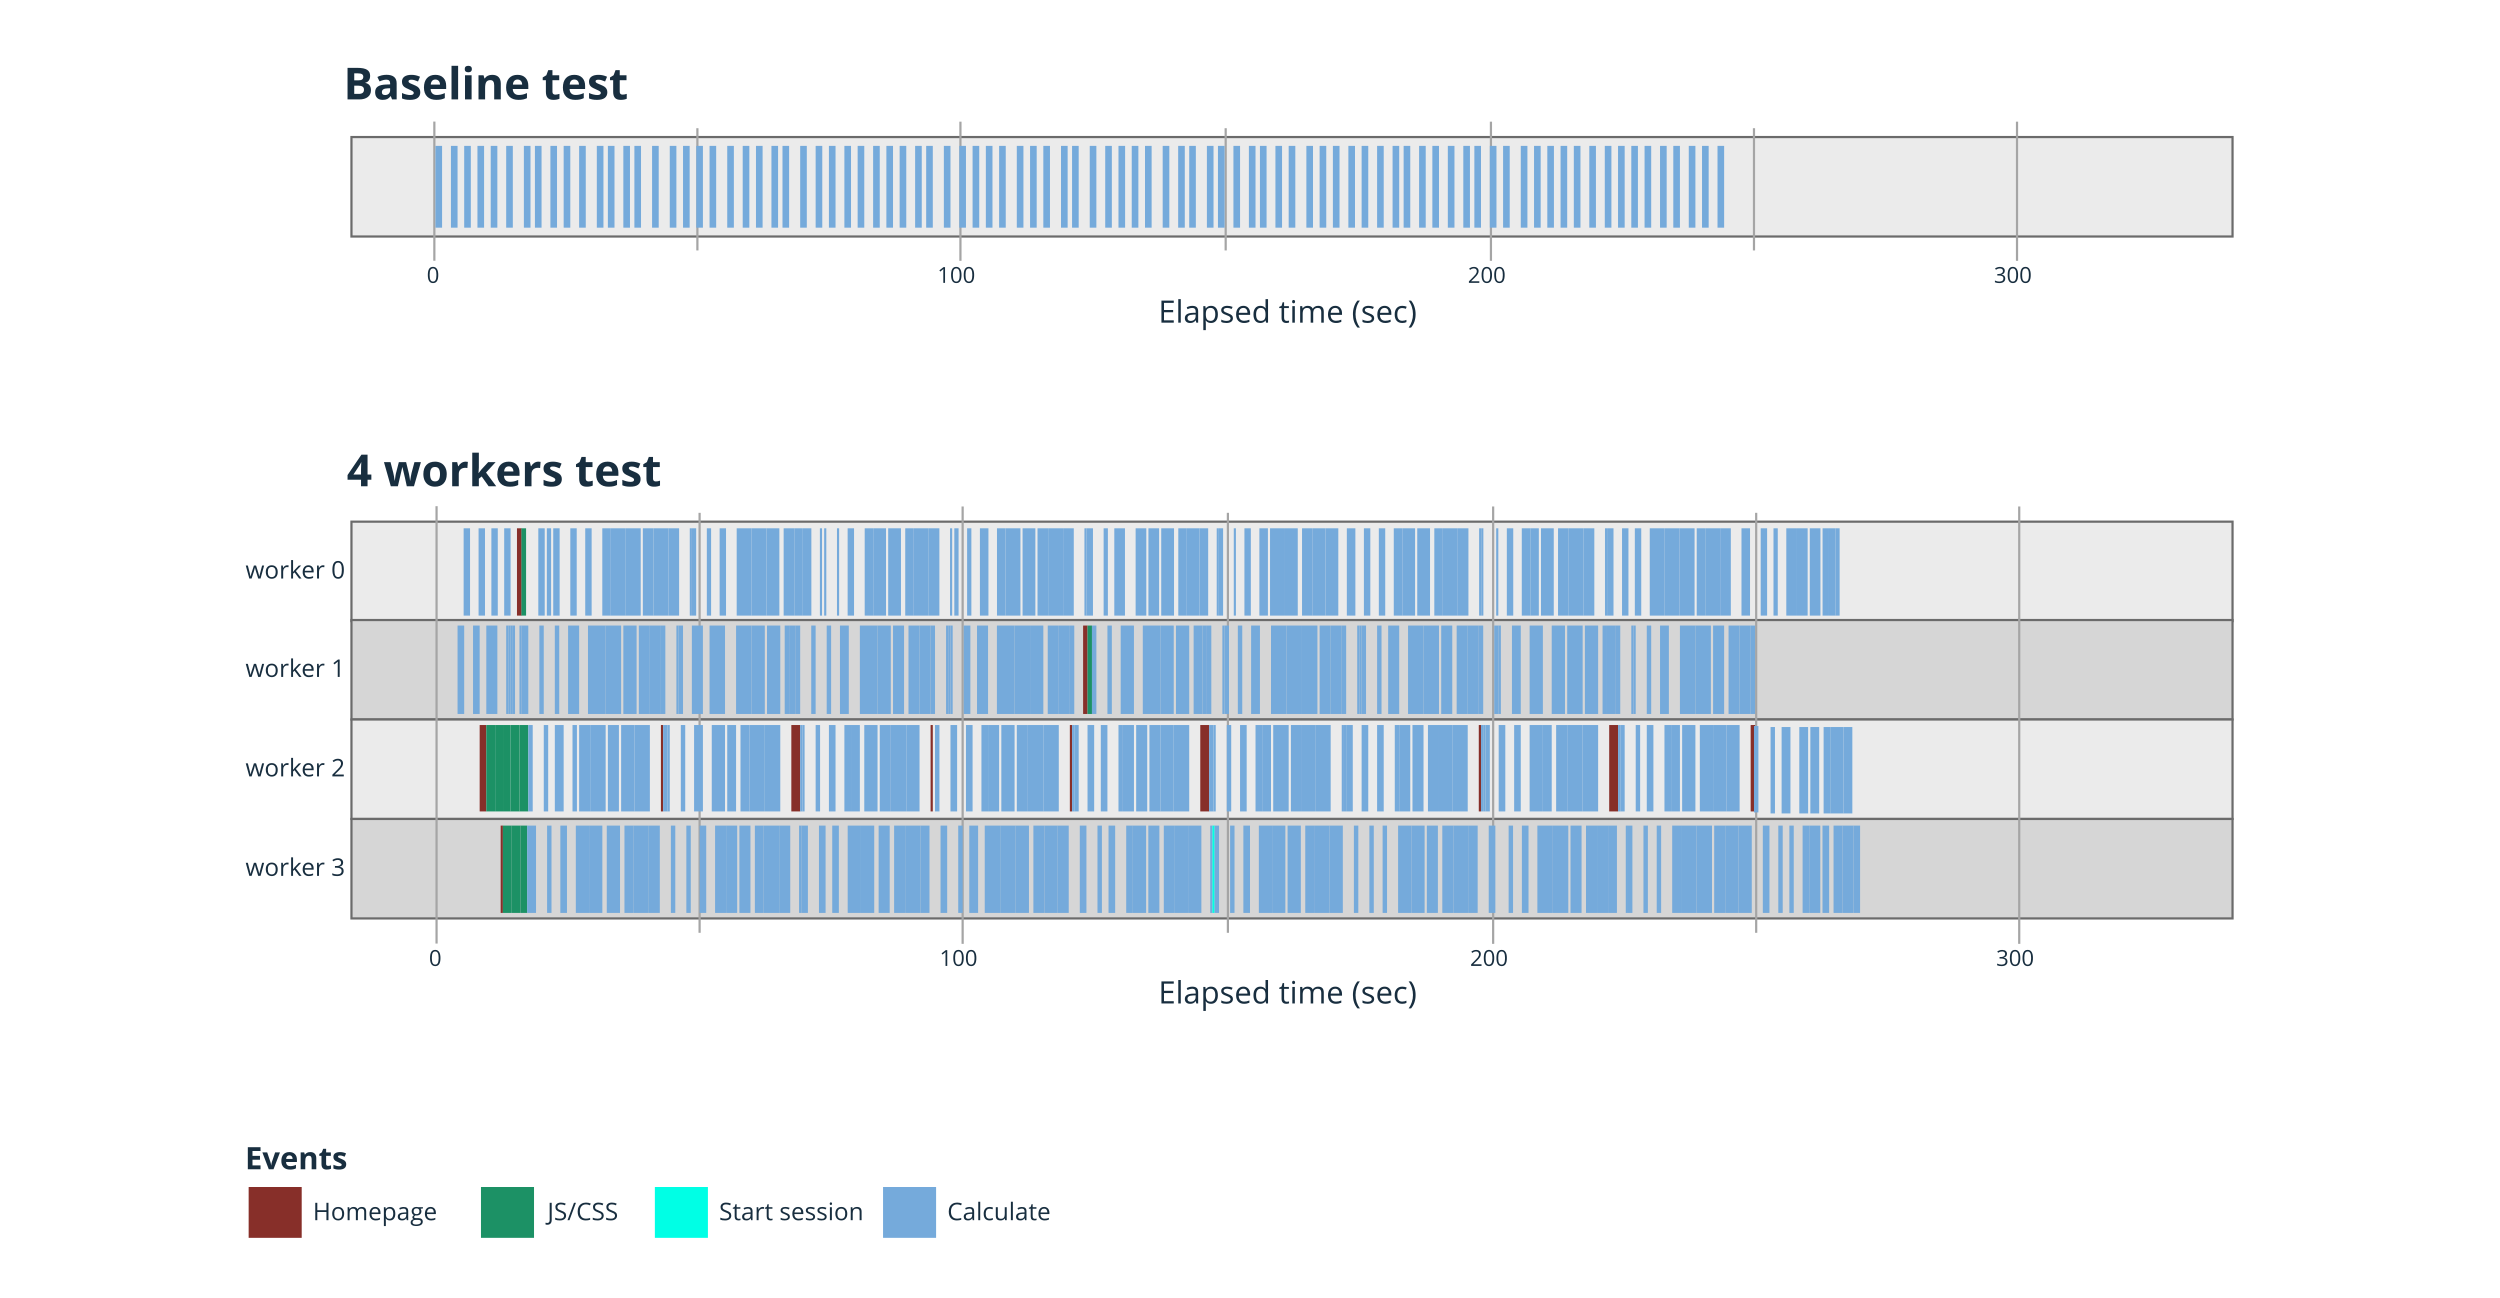
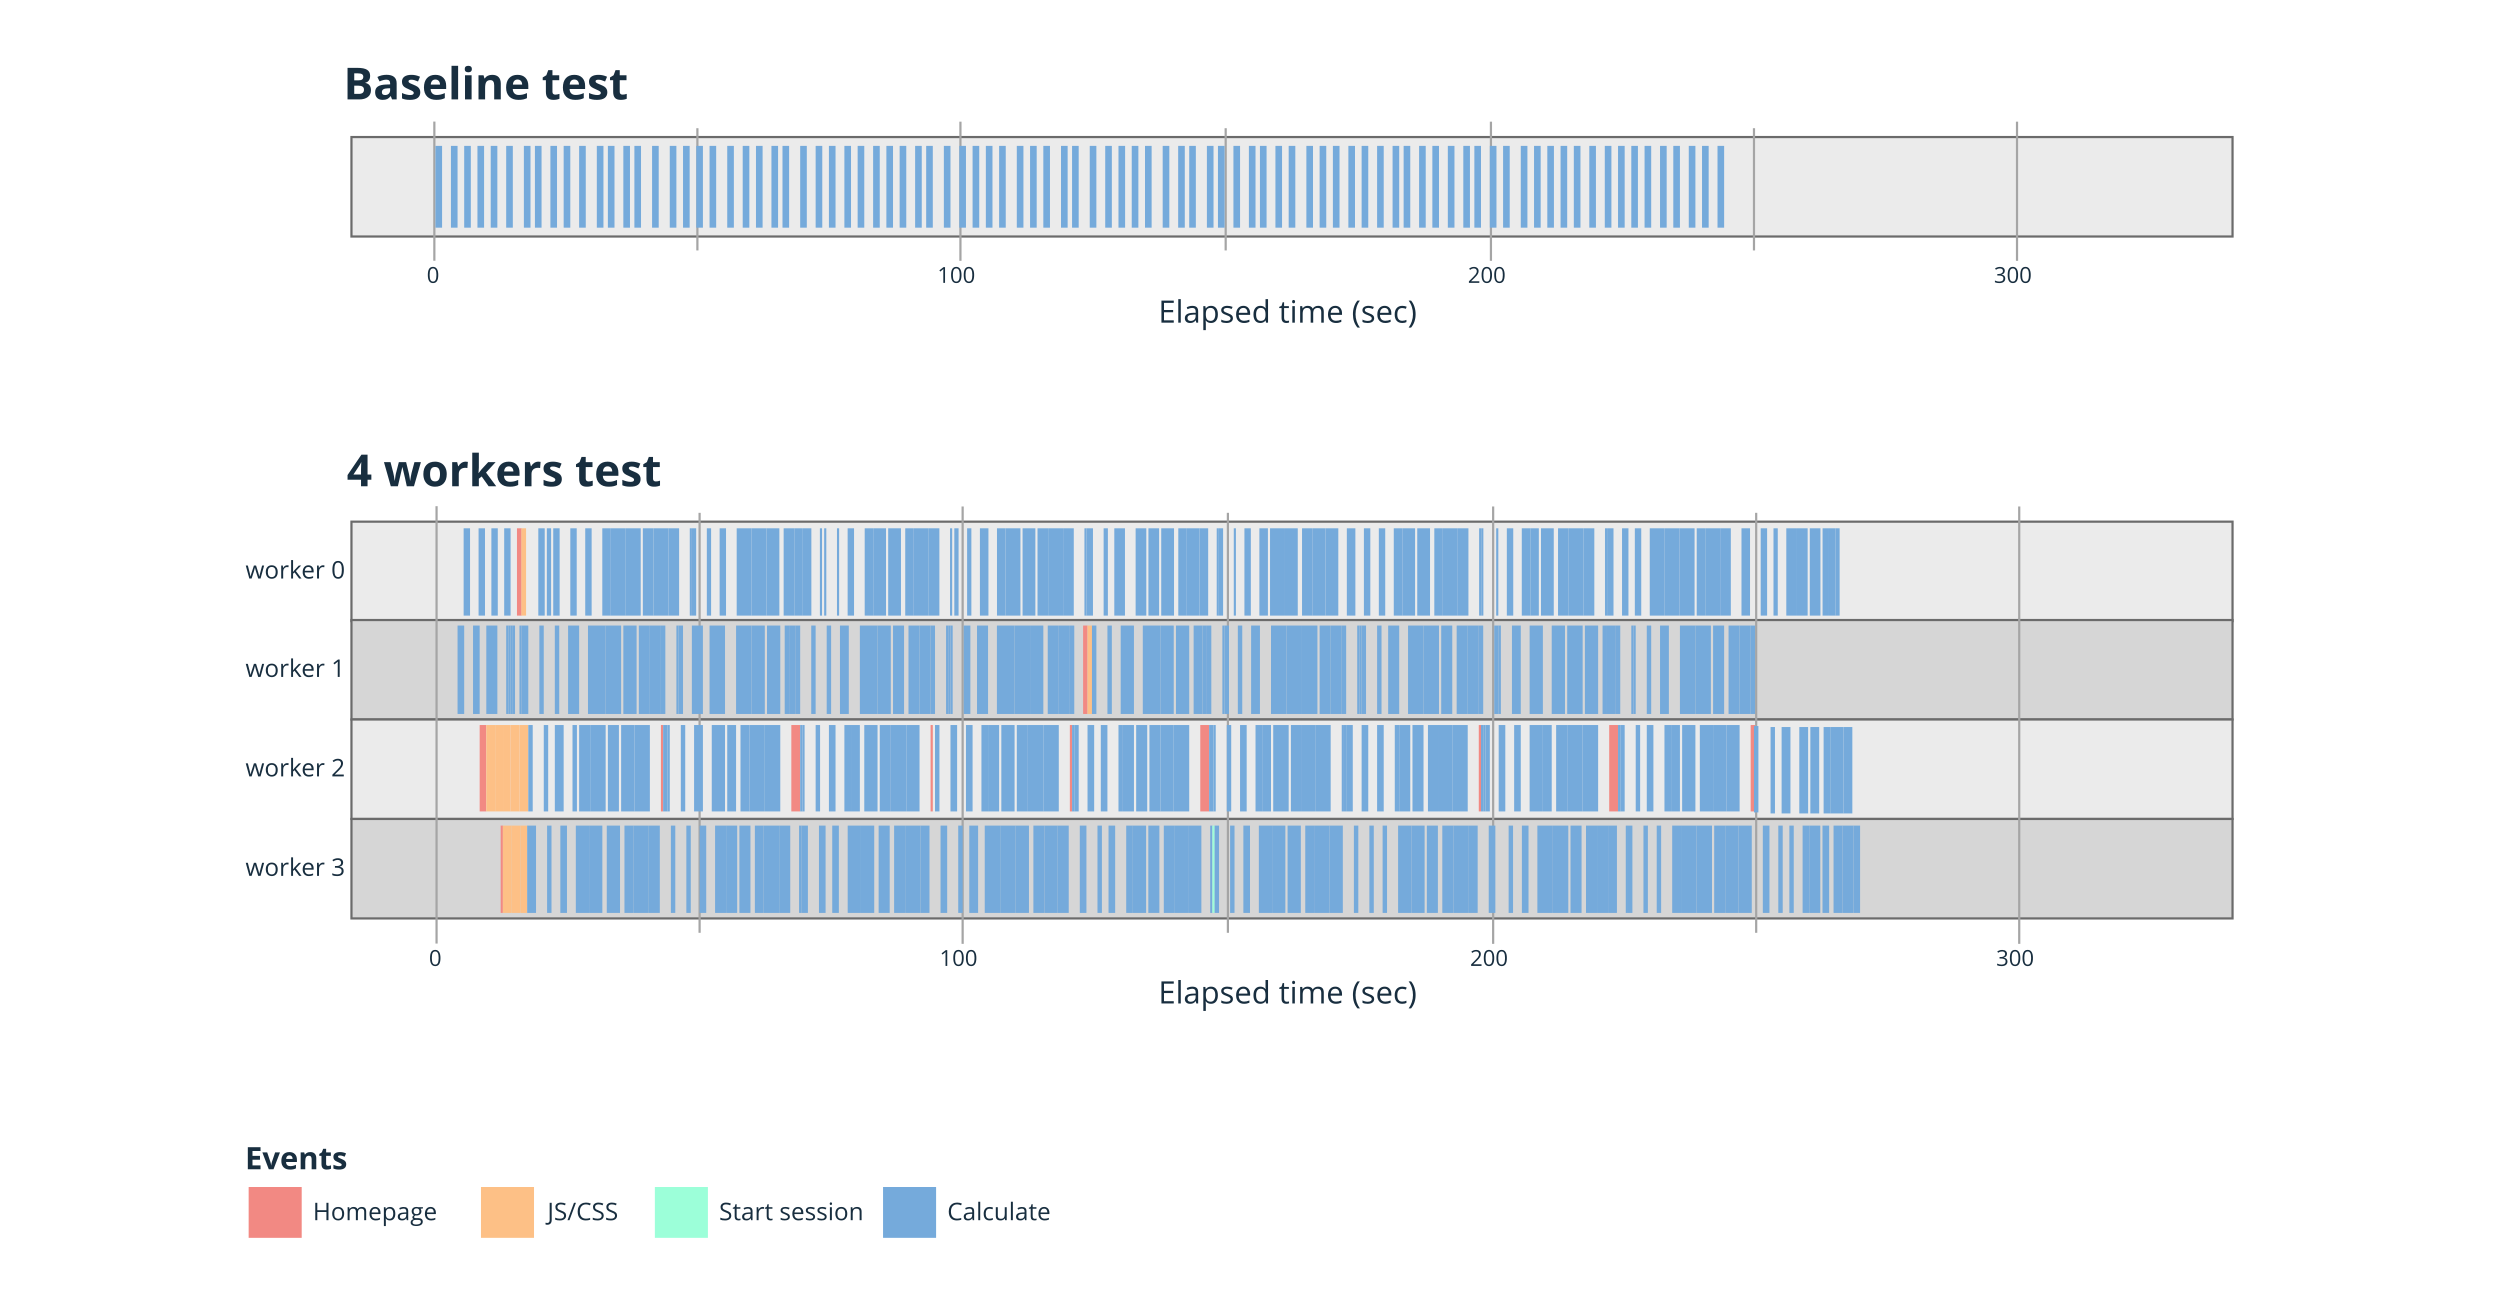
<svg xmlns="http://www.w3.org/2000/svg" viewBox="0 0 1131 587">
  <defs>
-     <style>.cls-1{fill:#ebebeb;}.cls-1,.cls-6{stroke:#6b6b6b;}.cls-1,.cls-2,.cls-6{stroke-miterlimit:10;}.cls-2{fill:none;stroke:#a5a5a5;}.cls-3{font-size:10px;}.cls-3,.cls-4,.cls-5,.cls-7,.cls-8{fill:#182e3f;}.cls-3,.cls-4,.cls-8{font-family:OpenSans-Light, Open Sans;}.cls-4,.cls-7{font-size:14px;}.cls-5{font-size:20px;font-family:OpenSans-Bold, Open Sans;}.cls-5,.cls-7{font-weight:700;}.cls-6{fill:#d6d6d6;}.cls-7{font-family:OpenSans-Semibold, Open Sans;}.cls-8{font-size:11px;}.cls-9{fill:#872f29;}.cls-10{fill:#1c9165;}.cls-11{fill:#00ffe5;}.cls-12{fill:#75aadb;}</style>
+     <style>.cls-1{fill:#ebebeb;}.cls-1,.cls-6{stroke:#6b6b6b;}.cls-1,.cls-2,.cls-6{stroke-miterlimit:10;}.cls-2{fill:none;stroke:#a5a5a5;}.cls-3{font-size:10px;}.cls-3,.cls-4,.cls-5,.cls-7,.cls-8{fill:#182e3f;}.cls-3,.cls-4,.cls-8{font-family:OpenSans-Light, Open Sans;}.cls-4,.cls-7{font-size:14px;}.cls-5{font-size:20px;font-family:OpenSans-Bold, Open Sans;}.cls-5,.cls-7{font-weight:700;}.cls-6{fill:#d6d6d6;}.cls-7{font-family:OpenSans-Semibold, Open Sans;}.cls-8{font-size:11px;}.cls-9{fill:#f28983;}.cls-10{fill:#fdc086;}.cls-11{fill:#9cffd9;}.cls-12{fill:#75aadb;}</style>
  </defs>
  <g id="axes_and_marks" data-name="axes and marks">
    <rect class="cls-1" x="159" y="62" width="851" height="45" />
    <line class="cls-2" x1="196.5" y1="117.96" x2="196.5" y2="55" />
    <line class="cls-2" x1="434.5" y1="118" x2="434.5" y2="55.04" />
    <line class="cls-2" x1="674.5" y1="118" x2="674.5" y2="55.04" />
    <line class="cls-2" x1="912.5" y1="118" x2="912.5" y2="55.04" />
    <line class="cls-2" x1="315.5" y1="113.3" x2="315.5" y2="58" />
    <line class="cls-2" x1="554.5" y1="113.3" x2="554.5" y2="58" />
    <line class="cls-2" x1="793.5" y1="113.3" x2="793.5" y2="58" />
    <text class="cls-3" transform="translate(193.05 127.98)">0</text>
    <text class="cls-3" transform="translate(424.05 127.98)">100</text>
    <text class="cls-4" transform="translate(524.06 145.98)">Elapsed time (sec)</text>
    <text class="cls-5" transform="translate(155.43 44.98)">Baseline test</text>
    <text class="cls-3" transform="translate(664.05 127.98)">200</text>
    <text class="cls-3" transform="translate(902.05 127.98)">300</text>
    <rect class="cls-1" x="159" y="236" width="851" height="45" />
    <rect class="cls-6" x="159" y="280.5" width="851" height="45" />
    <rect class="cls-1" x="159" y="325.5" width="851" height="45" />
    <rect class="cls-6" x="159" y="370.5" width="851" height="45" />
    <text class="cls-5" transform="translate(156.89 219.98)">4 workers test</text>
    <text class="cls-4" transform="translate(524.06 453.98)">Elapsed time (sec)</text>
    <text class="cls-7" transform="translate(110.85 528.98)">Events</text>
    <text class="cls-8" transform="translate(111.06 261.73)">worker 0</text>
    <text class="cls-8" transform="translate(111.06 306.23)">worker 1</text>
    <text class="cls-8" transform="translate(111.06 351.23)">worker 2</text>
    <text class="cls-8" transform="translate(111.06 396.23)">worker 3</text>
    <line class="cls-2" x1="197.5" y1="426.87" x2="197.5" y2="229" />
    <line class="cls-2" x1="435.5" y1="427" x2="435.5" y2="229.13" />
    <line class="cls-2" x1="675.5" y1="427" x2="675.5" y2="229.13" />
    <line class="cls-2" x1="913.5" y1="427" x2="913.5" y2="229.13" />
    <line class="cls-2" x1="316.5" y1="422" x2="316.5" y2="232" />
    <line class="cls-2" x1="555.5" y1="422" x2="555.5" y2="232" />
    <line class="cls-2" x1="794.5" y1="422" x2="794.5" y2="232" />
    <text class="cls-3" transform="translate(194.05 436.98)">0</text>
    <text class="cls-3" transform="translate(425.05 436.98)">100</text>
    <text class="cls-3" transform="translate(665.05 436.98)">200</text>
    <text class="cls-3" transform="translate(903.05 436.98)">300</text>
    <rect class="cls-9" x="112.49" y="537" width="24" height="23" />
    <text class="cls-8" transform="translate(141.55 552.02)">Homepage</text>
    <rect class="cls-10" x="217.59" y="537" width="24" height="23" />
    <text class="cls-8" transform="translate(247.65 552.02)">JS/CSS</text>
    <rect class="cls-11" x="296.26" y="537" width="24" height="23" />
    <text class="cls-8" transform="translate(325.31 552.02)">Start session</text>
    <rect class="cls-12" x="399.49" y="537" width="24" height="23" />
    <text class="cls-8" transform="translate(428.55 552.02)">Calculate</text>
  </g>
  <g id="bars">
    <rect class="cls-12" x="210" y="66" width="3" height="37" />
    <rect class="cls-12" x="204" y="66" width="3" height="37" />
    <rect class="cls-12" x="197" y="66" width="3" height="37" />
    <rect class="cls-12" x="216" y="66" width="3" height="37" />
    <rect class="cls-12" x="222" y="66" width="3" height="37" />
    <rect class="cls-12" x="229" y="66" width="3" height="37" />
    <rect class="cls-12" x="237" y="66" width="3" height="37" />
    <rect class="cls-12" x="242" y="66" width="3" height="37" />
    <rect class="cls-12" x="249" y="66" width="3" height="37" />
    <rect class="cls-12" x="255" y="66" width="3" height="37" />
    <rect class="cls-12" x="262" y="66" width="3" height="37" />
    <rect class="cls-12" x="270" y="66" width="3" height="37" />
    <rect class="cls-12" x="275" y="66" width="3" height="37" />
    <rect class="cls-12" x="282" y="66" width="3" height="37" />
    <rect class="cls-12" x="287" y="66" width="3" height="37" />
    <rect class="cls-12" x="295" y="66" width="3" height="37" />
    <rect class="cls-12" x="303" y="66" width="3" height="37" />
    <rect class="cls-12" x="309" y="66" width="3" height="37" />
    <rect class="cls-12" x="315" y="66" width="3" height="37" />
    <rect class="cls-12" x="321" y="66" width="3" height="37" />
    <rect class="cls-12" x="329" y="66" width="3" height="37" />
    <rect class="cls-12" x="336" y="66" width="3" height="37" />
    <rect class="cls-12" x="342" y="66" width="3" height="37" />
    <rect class="cls-12" x="349" y="66" width="3" height="37" />
    <rect class="cls-12" x="354" y="66" width="3" height="37" />
    <rect class="cls-12" x="362" y="66" width="3" height="37" />
    <rect class="cls-12" x="369" y="66" width="3" height="37" />
    <rect class="cls-12" x="375" y="66" width="3" height="37" />
    <rect class="cls-12" x="382" y="66" width="3" height="37" />
    <rect class="cls-12" x="388" y="66" width="3" height="37" />
    <rect class="cls-12" x="395" y="66" width="3" height="37" />
    <rect class="cls-12" x="401" y="66" width="3" height="37" />
    <rect class="cls-12" x="407" y="66" width="3" height="37" />
    <rect class="cls-12" x="414" y="66" width="3" height="37" />
    <rect class="cls-12" x="419" y="66" width="3" height="37" />
    <rect class="cls-12" x="427" y="66" width="3" height="37" />
    <rect class="cls-12" x="434" y="66" width="3" height="37" />
    <rect class="cls-12" x="440" y="66" width="3" height="37" />
    <rect class="cls-12" x="446" y="66" width="3" height="37" />
    <rect class="cls-12" x="452" y="66" width="3" height="37" />
    <rect class="cls-12" x="460" y="66" width="3" height="37" />
    <rect class="cls-12" x="466" y="66" width="3" height="37" />
    <rect class="cls-12" x="472" y="66" width="3" height="37" />
    <rect class="cls-12" x="480" y="66" width="3" height="37" />
    <rect class="cls-12" x="485" y="66" width="3" height="37" />
    <rect class="cls-12" x="493" y="66" width="3" height="37" />
    <rect class="cls-12" x="500" y="66" width="3" height="37" />
    <rect class="cls-12" x="506" y="66" width="3" height="37" />
    <rect class="cls-12" x="512" y="66" width="3" height="37" />
    <rect class="cls-12" x="518" y="66" width="3" height="37" />
    <rect class="cls-12" x="526" y="66" width="3" height="37" />
    <rect class="cls-12" x="533" y="66" width="3" height="37" />
    <rect class="cls-12" x="538" y="66" width="3" height="37" />
    <rect class="cls-12" x="546" y="66" width="3" height="37" />
    <rect class="cls-12" x="551" y="66" width="3" height="37" />
    <rect class="cls-12" x="558" y="66" width="3" height="37" />
    <rect class="cls-12" x="565" y="66" width="3" height="37" />
    <rect class="cls-12" x="570" y="66" width="3" height="37" />
    <rect class="cls-12" x="577" y="66" width="3" height="37" />
    <rect class="cls-12" x="583" y="66" width="3" height="37" />
    <rect class="cls-12" x="591" y="66" width="3" height="37" />
    <rect class="cls-12" x="597" y="66" width="3" height="37" />
    <rect class="cls-12" x="603" y="66" width="3" height="37" />
    <rect class="cls-12" x="610" y="66" width="3" height="37" />
    <rect class="cls-12" x="616" y="66" width="3" height="37" />
    <rect class="cls-12" x="623" y="66" width="3" height="37" />
    <rect class="cls-12" x="630" y="66" width="3" height="37" />
    <rect class="cls-12" x="635" y="66" width="3" height="37" />
    <rect class="cls-12" x="642" y="66" width="3" height="37" />
    <rect class="cls-12" x="648" y="66" width="3" height="37" />
    <rect class="cls-12" x="655" y="66" width="3" height="37" />
    <rect class="cls-12" x="662" y="66" width="3" height="37" />
    <rect class="cls-12" x="667" y="66" width="3" height="37" />
    <rect class="cls-12" x="674" y="66" width="3" height="37" />
    <rect class="cls-12" x="680" y="66" width="3" height="37" />
    <rect class="cls-12" x="688" y="66" width="3" height="37" />
    <rect class="cls-12" x="694" y="66" width="3" height="37" />
    <rect class="cls-12" x="700" y="66" width="3" height="37" />
    <rect class="cls-12" x="706" y="66" width="3" height="37" />
    <rect class="cls-12" x="712" y="66" width="3" height="37" />
    <rect class="cls-12" x="719" y="66" width="3" height="37" />
    <rect class="cls-12" x="726" y="66" width="3" height="37" />
    <rect class="cls-12" x="732" y="66" width="3" height="37" />
    <rect class="cls-12" x="738" y="66" width="3" height="37" />
    <rect class="cls-12" x="744" y="66" width="3" height="37" />
    <rect class="cls-12" x="751" y="66" width="3" height="37" />
    <rect class="cls-12" x="757" y="66" width="3" height="37" />
    <rect class="cls-12" x="764" y="66" width="3" height="37" />
    <rect class="cls-12" x="770" y="66" width="3" height="37" />
    <rect class="cls-12" x="777" y="66" width="3" height="37" />
    <rect class="cls-12" x="209.75" y="239" width="2.9" height="39.5" />
    <rect class="cls-12" x="207" y="283" width="3" height="40" />
    <rect class="cls-9" x="217" y="328" width="3" height="39.09" />
    <rect class="cls-9" x="226.5" y="373.5" width="1" height="39.5" />
    <rect class="cls-10" x="227.5" y="373.5" width="4" height="39.5" />
    <rect class="cls-10" x="231.5" y="373.5" width="4" height="39.5" />
    <rect class="cls-10" x="235.5" y="373.5" width="3" height="39.5" />
    <rect class="cls-12" x="238.5" y="373.5" width="4" height="39.5" />
    <rect class="cls-12" x="247.5" y="373.5" width="2" height="39.5" />
    <rect class="cls-12" x="253.5" y="373.5" width="3" height="39.5" />
    <rect class="cls-12" x="260.5" y="373.5" width="6" height="39.5" />
    <rect class="cls-12" x="266.5" y="373.5" width="6" height="39.5" />
    <rect class="cls-12" x="274.5" y="373.5" width="6" height="39.5" />
    <rect class="cls-12" x="282.5" y="373.5" width="4" height="39.5" />
    <rect class="cls-12" x="286.5" y="373.5" width="7" height="39.5" />
    <rect class="cls-12" x="293.5" y="373.5" width="5" height="39.5" />
    <rect class="cls-12" x="303.5" y="373.5" width="2" height="39.5" />
    <rect class="cls-12" x="310.5" y="373.5" width="2" height="39.5" />
    <rect class="cls-12" x="316.5" y="373.5" width="3" height="39.5" />
    <rect class="cls-12" x="323.5" y="373.5" width="5" height="39.5" />
    <rect class="cls-12" x="328.5" y="373.5" width="5" height="39.5" />
    <rect class="cls-12" x="334.5" y="373.5" width="5" height="39.5" />
    <rect class="cls-12" x="341.5" y="373.5" width="4" height="39.5" />
    <rect class="cls-12" x="345.5" y="373.5" width="7" height="39.5" />
    <rect class="cls-12" x="352.5" y="373.5" width="5" height="39.5" />
    <rect class="cls-12" x="361.5" y="373.5" width="1" height="39.5" />
    <rect class="cls-12" x="362.5" y="373.5" width="3" height="39.5" />
    <rect class="cls-12" x="370.5" y="373.5" width="3" height="39.5" />
    <rect class="cls-12" x="376.5" y="373.5" width="3" height="39.5" />
    <rect class="cls-12" x="383.5" y="373.5" width="6" height="39.5" />
    <rect class="cls-12" x="389.5" y="373.5" width="6" height="39.5" />
    <rect class="cls-12" x="397.5" y="373.5" width="5" height="39.5" />
    <rect class="cls-12" x="404.5" y="373.5" width="5" height="39.5" />
    <rect class="cls-12" x="409.5" y="373.5" width="7" height="39.5" />
    <rect class="cls-12" x="416.5" y="373.5" width="4" height="39.5" />
    <rect class="cls-12" x="425.5" y="373.5" width="3" height="39.5" />
    <rect class="cls-12" x="433.5" y="373.5" width="2" height="39.5" />
    <rect class="cls-12" x="438.5" y="373.5" width="4" height="39.5" />
    <rect class="cls-12" x="445.5" y="373.5" width="7" height="39.5" />
    <rect class="cls-12" x="452.5" y="373.5" width="7" height="39.5" />
    <rect class="cls-12" x="459.5" y="373.5" width="6" height="39.5" />
    <rect class="cls-12" x="467.5" y="373.5" width="5" height="39.5" />
    <rect class="cls-12" x="472.5" y="373.5" width="6" height="39.5" />
    <rect class="cls-12" x="478.5" y="373.5" width="5" height="39.5" />
    <rect class="cls-12" x="488.5" y="373.5" width="1" height="39.5" />
    <rect class="cls-12" x="489.5" y="373.5" width="2" height="39.5" />
    <rect class="cls-12" x="496.5" y="373.5" width="2" height="39.5" />
    <rect class="cls-12" x="501.5" y="373.5" width="3" height="39.5" />
    <rect class="cls-12" x="509.5" y="373.5" width="3" height="39.5" />
    <rect class="cls-12" x="512.5" y="373.5" width="6" height="39.5" />
    <rect class="cls-12" x="519.5" y="373.5" width="5" height="39.5" />
    <rect class="cls-12" x="526.5" y="373.5" width="5" height="39.5" />
    <rect class="cls-12" x="531.5" y="373.5" width="6" height="39.5" />
    <rect class="cls-12" x="537.5" y="373.5" width="6" height="39.5" />
    <rect class="cls-12" x="547.5" y="373.5" width="1" height="39.5" />
    <rect class="cls-11" x="548.5" y="373.5" width="1" height="39.5" />
    <rect class="cls-12" x="549.5" y="373.5" width="2" height="39.5" />
    <rect class="cls-12" x="556.5" y="373.5" width="2" height="39.5" />
    <rect class="cls-12" x="562.5" y="373.5" width="3" height="39.5" />
    <rect class="cls-12" x="569.5" y="373.5" width="6" height="39.5" />
    <rect class="cls-12" x="575.5" y="373.5" width="6" height="39.5" />
    <rect class="cls-12" x="582.5" y="373.5" width="6" height="39.5" />
    <rect class="cls-12" x="590.5" y="373.5" width="4" height="39.5" />
    <rect class="cls-12" x="594.5" y="373.5" width="7" height="39.5" />
    <rect class="cls-12" x="601.5" y="373.5" width="6" height="39.5" />
    <rect class="cls-12" x="612.5" y="373.5" width="2" height="39.5" />
    <rect class="cls-12" x="619.5" y="373.5" width="2" height="39.5" />
    <rect class="cls-12" x="625.5" y="373.5" width="2" height="39.5" />
    <rect class="cls-12" x="632.5" y="373.5" width="6" height="39.5" />
    <rect class="cls-12" x="638.5" y="373.5" width="6" height="39.5" />
    <rect class="cls-12" x="645.5" y="373.5" width="5" height="39.5" />
    <rect class="cls-12" x="652.5" y="373.5" width="5" height="39.5" />
    <rect class="cls-12" x="657.5" y="373.5" width="7" height="39.5" />
    <rect class="cls-12" x="664.5" y="373.5" width="4" height="39.5" />
    <rect class="cls-12" x="673.5" y="373.5" width="3" height="39.5" />
    <rect class="cls-12" x="682.5" y="373.5" width="2" height="39.5" />
    <rect class="cls-12" x="688.5" y="373.5" width="3" height="39.5" />
    <rect class="cls-12" x="695.5" y="373.5" width="7" height="39.5" />
    <rect class="cls-12" x="702.5" y="373.5" width="7" height="39.5" />
    <rect class="cls-12" x="710.5" y="373.5" width="5" height="39.5" />
    <rect class="cls-12" x="717.5" y="373.5" width="5" height="39.5" />
    <rect class="cls-12" x="722.5" y="373.5" width="5" height="39.5" />
    <rect class="cls-12" x="727.5" y="373.5" width="4" height="39.5" />
    <rect class="cls-12" x="735.5" y="373.5" width="1" height="39.5" />
    <rect class="cls-12" x="736.5" y="373.5" width="2" height="39.5" />
    <rect class="cls-12" x="743.5" y="373.5" width="2" height="39.5" />
    <rect class="cls-12" x="749.5" y="373.5" width="2" height="39.5" />
    <rect class="cls-12" x="756.5" y="373.5" width="4" height="39.5" />
    <rect class="cls-12" x="760.5" y="373.5" width="7" height="39.5" />
    <rect class="cls-12" x="767.5" y="373.5" width="7" height="39.5" />
    <rect class="cls-12" x="775.5" y="373.5" width="5" height="39.5" />
    <rect class="cls-12" x="780.5" y="373.5" width="6" height="39.5" />
    <rect class="cls-12" x="786.5" y="373.5" width="6" height="39.5" />
    <rect class="cls-12" x="797.5" y="373.5" width="3" height="39.5" />
    <rect class="cls-12" x="804.5" y="373.5" width="2" height="39.5" />
    <rect class="cls-12" x="809.5" y="373.5" width="2" height="39.5" />
    <rect class="cls-12" x="815.5" y="373.5" width="3" height="39.5" />
    <rect class="cls-12" x="818.5" y="373.5" width="5" height="39.5" />
    <rect class="cls-12" x="824.5" y="373.5" width="3" height="39.5" />
    <rect class="cls-12" x="829.5" y="373.5" width="4" height="39.5" />
    <rect class="cls-12" x="833.5" y="373.5" width="5" height="39.5" />
    <rect class="cls-12" x="838.5" y="373.5" width="3" height="39.5" />
    <rect class="cls-10" x="220" y="328" width="4" height="39.09" />
    <rect class="cls-10" x="224" y="328" width="4" height="39.09" />
    <rect class="cls-10" x="228" y="328" width="3" height="39.09" />
    <rect class="cls-10" x="231" y="328" width="4" height="39.09" />
    <rect class="cls-10" x="235" y="328" width="4" height="39.09" />
    <rect class="cls-12" x="239" y="328" width="2" height="39.09" />
    <rect class="cls-12" x="246" y="328" width="2" height="39.09" />
    <rect class="cls-12" x="251" y="328" width="4" height="39.09" />
    <rect class="cls-12" x="259" y="328" width="2" height="39.09" />
    <rect class="cls-12" x="262" y="328" width="5" height="39.09" />
    <rect class="cls-12" x="267" y="328" width="7" height="39.09" />
    <rect class="cls-12" x="275" y="328" width="5" height="39.09" />
    <rect class="cls-12" x="281" y="328" width="6" height="39.09" />
    <rect class="cls-12" x="287" y="328" width="7" height="39.09" />
    <rect class="cls-9" x="299" y="328" width="1" height="39.09" />
    <rect class="cls-12" x="300" y="328" width="2" height="39.09" />
    <rect class="cls-12" x="302" y="328" width="1" height="39.09" />
    <rect class="cls-12" x="308" y="328" width="2" height="39.09" />
    <rect class="cls-12" x="314" y="328" width="4" height="39.09" />
    <rect class="cls-12" x="322" y="328" width="6" height="39.09" />
    <rect class="cls-12" x="329" y="328" width="4" height="39.09" />
    <rect class="cls-12" x="335" y="328" width="4" height="39.09" />
    <rect class="cls-12" x="339" y="328" width="7" height="39.09" />
    <rect class="cls-12" x="346" y="328" width="7" height="39.09" />
    <rect class="cls-9" x="358" y="328" width="4" height="39.09" />
    <rect class="cls-12" x="362" y="328" width="1" height="39.09" />
    <rect class="cls-12" x="363" y="328" width="1" height="39.09" />
    <rect class="cls-12" x="369" y="328" width="2" height="39.09" />
    <rect class="cls-12" x="375" y="328" width="3" height="39.09" />
    <rect class="cls-12" x="382" y="328" width="3" height="39.09" />
    <rect class="cls-12" x="385" y="328" width="4" height="39.09" />
    <rect class="cls-12" x="391" y="328" width="6" height="39.09" />
    <rect class="cls-12" x="398" y="328" width="5" height="39.09" />
    <rect class="cls-12" x="403" y="328" width="7" height="39.09" />
    <rect class="cls-12" x="410" y="328" width="6" height="39.09" />
    <rect class="cls-9" x="421" y="328" width="1" height="39.09" />
    <rect class="cls-12" x="423" y="328" width="2" height="39.09" />
    <rect class="cls-12" x="430" y="328" width="3" height="39.09" />
    <rect class="cls-12" x="437" y="328" width="3" height="39.09" />
    <rect class="cls-12" x="444" y="328" width="3" height="39.09" />
    <rect class="cls-12" x="447" y="328" width="5" height="39.09" />
    <rect class="cls-12" x="453" y="328" width="6" height="39.09" />
    <rect class="cls-12" x="460" y="328" width="5" height="39.09" />
    <rect class="cls-12" x="465" y="328" width="7" height="39.09" />
    <rect class="cls-12" x="472" y="328" width="7" height="39.09" />
    <rect class="cls-9" x="484" y="328" width="1" height="39.09" />
    <rect class="cls-12" x="485" y="328" width="1" height="39.09" />
    <rect class="cls-12" x="486" y="328" width="2" height="39.09" />
    <rect class="cls-12" x="492" y="328" width="3" height="39.09" />
    <rect class="cls-12" x="498" y="328" width="3" height="39.09" />
    <rect class="cls-12" x="506" y="328" width="2" height="39.09" />
    <rect class="cls-12" x="508" y="328" width="5" height="39.09" />
    <rect class="cls-12" x="514" y="328" width="5" height="39.09" />
    <rect class="cls-12" x="520" y="328" width="5" height="39.09" />
    <rect class="cls-12" x="525" y="328" width="6" height="39.09" />
    <rect class="cls-12" x="531" y="328" width="7" height="39.09" />
    <rect class="cls-9" x="543" y="328" width="4" height="39.09" />
    <rect class="cls-12" x="547" y="328" width="2" height="39.09" />
    <rect class="cls-12" x="549" y="328" width="1" height="39.09" />
    <rect class="cls-12" x="555" y="328" width="2" height="39.09" />
    <rect class="cls-12" x="561" y="328" width="3" height="39.09" />
    <rect class="cls-12" x="568" y="328" width="3" height="39.09" />
    <rect class="cls-12" x="571" y="328" width="4" height="39.09" />
    <rect class="cls-12" x="576" y="328" width="7" height="39.09" />
    <rect class="cls-12" x="584" y="328" width="5" height="39.09" />
    <rect class="cls-12" x="589" y="328" width="6" height="39.09" />
    <rect class="cls-12" x="595" y="328" width="7" height="39.09" />
    <rect class="cls-12" x="607" y="328" width="1" height="39.09" />
    <rect class="cls-12" x="608" y="328" width="1" height="39.09" />
    <rect class="cls-12" x="609" y="328" width="3" height="39.09" />
    <rect class="cls-12" x="616" y="328" width="3" height="39.09" />
    <rect class="cls-12" x="623" y="328" width="3" height="39.09" />
    <rect class="cls-12" x="631" y="328" width="2" height="39.09" />
    <rect class="cls-12" x="633" y="328" width="5" height="39.09" />
    <rect class="cls-12" x="639" y="328" width="5" height="39.09" />
    <rect class="cls-12" x="646" y="328" width="5" height="39.09" />
    <rect class="cls-12" x="651" y="328" width="6" height="39.09" />
    <rect class="cls-12" x="657" y="328" width="7" height="39.09" />
    <rect class="cls-9" x="669" y="328" width="1" height="39.09" />
    <rect class="cls-12" x="670" y="328" width="1" height="39.09" />
    <rect class="cls-12" x="671" y="328" width="1" height="39.09" />
    <rect class="cls-12" x="672" y="328" width="2" height="39.09" />
    <rect class="cls-12" x="678" y="328" width="3" height="39.09" />
    <rect class="cls-12" x="685" y="328" width="3" height="39.09" />
    <rect class="cls-12" x="692" y="328" width="6" height="39.09" />
    <rect class="cls-12" x="698" y="328" width="4" height="39.09" />
    <rect class="cls-12" x="704" y="328" width="5" height="39.09" />
    <rect class="cls-12" x="709" y="328" width="7" height="39.09" />
    <rect class="cls-12" x="716" y="328" width="7" height="39.09" />
    <rect class="cls-9" x="728" y="328" width="4" height="39.09" />
    <rect class="cls-12" x="732" y="328" width="1" height="39.09" />
    <rect class="cls-12" x="733" y="328" width="2" height="39.09" />
    <rect class="cls-12" x="740" y="328" width="2" height="39.09" />
    <rect class="cls-12" x="745" y="328" width="3" height="39.09" />
    <rect class="cls-12" x="753" y="328" width="3" height="39.09" />
    <rect class="cls-12" x="756" y="328" width="4" height="39.09" />
    <rect class="cls-12" x="761" y="328" width="6" height="39.09" />
    <rect class="cls-12" x="769" y="328" width="6" height="39.09" />
    <rect class="cls-12" x="775" y="328" width="6" height="39.09" />
    <rect class="cls-12" x="781" y="328" width="6" height="39.09" />
    <rect class="cls-9" x="792" y="328" width="2" height="39.09" />
    <rect class="cls-12" x="793.5" y="328.45" width="2" height="39.09" />
    <rect class="cls-12" x="801" y="328.91" width="2" height="39.09" />
    <rect class="cls-12" x="806" y="328.91" width="4" height="39.09" />
    <rect class="cls-12" x="814" y="328.91" width="4" height="39.09" />
    <rect class="cls-12" x="819" y="328.91" width="4" height="39.09" />
    <rect class="cls-12" x="825" y="328.91" width="3" height="39.09" />
    <rect class="cls-12" x="828" y="328.91" width="6" height="39.09" />
    <rect class="cls-12" x="834" y="328.91" width="4" height="39.09" />
    <rect class="cls-12" x="214" y="283" width="3" height="40" />
    <rect class="cls-12" x="220" y="283" width="5" height="40" />
    <rect class="cls-12" x="229" y="283" width="1" height="40" />
    <rect class="cls-12" x="230" y="283" width="1" height="40" />
    <rect class="cls-12" x="231" y="283" width="1" height="40" />
    <rect class="cls-12" x="232" y="283" width="1" height="40" />
    <rect class="cls-12" x="235" y="283" width="1" height="40" />
    <rect class="cls-12" x="236" y="283" width="3" height="40" />
    <rect class="cls-12" x="244" y="283" width="2" height="40" />
    <rect class="cls-12" x="251" y="283" width="2" height="40" />
    <rect class="cls-12" x="257" y="283" width="5" height="40" />
    <rect class="cls-12" x="266" y="283" width="8" height="40" />
    <rect class="cls-12" x="274" y="283" width="7" height="40" />
    <rect class="cls-12" x="282" y="283" width="6" height="40" />
    <rect class="cls-12" x="289" y="283" width="5" height="40" />
    <rect class="cls-12" x="294" y="283" width="5" height="40" />
    <rect class="cls-12" x="299" y="283" width="2" height="40" />
    <rect class="cls-12" x="306" y="283" width="1" height="40" />
    <rect class="cls-12" x="307" y="283" width="2" height="40" />
    <rect class="cls-12" x="313" y="283" width="5" height="40" />
    <rect class="cls-12" x="321" y="283" width="7" height="40" />
    <rect class="cls-12" x="333" y="283" width="7" height="40" />
    <rect class="cls-12" x="340" y="283" width="6" height="40" />
    <rect class="cls-12" x="347" y="283" width="6" height="40" />
    <rect class="cls-12" x="355" y="283" width="2" height="40" />
    <rect class="cls-12" x="357" y="283" width="3" height="40" />
    <rect class="cls-12" x="360" y="283" width="2" height="40" />
    <rect class="cls-12" x="367" y="283" width="2" height="40" />
    <rect class="cls-12" x="374" y="283" width="2" height="40" />
    <rect class="cls-12" x="380" y="283" width="4" height="40" />
    <rect class="cls-12" x="389" y="283" width="8" height="40" />
    <rect class="cls-12" x="397" y="283" width="6" height="40" />
    <rect class="cls-12" x="404" y="283" width="5" height="40" />
    <rect class="cls-12" x="411" y="283" width="5" height="40" />
    <rect class="cls-12" x="416" y="283" width="5" height="40" />
    <rect class="cls-12" x="421" y="283" width="2" height="40" />
    <rect class="cls-12" x="428" y="283" width="1" height="40" />
    <rect class="cls-12" x="429" y="283" width="1" height="40" />
    <rect class="cls-12" x="430" y="283" width="1" height="40" />
    <rect class="cls-12" x="436" y="283" width="3" height="40" />
    <rect class="cls-12" x="442" y="283" width="5" height="40" />
    <rect class="cls-12" x="451" y="283" width="8" height="40" />
    <rect class="cls-12" x="459" y="283" width="7" height="40" />
    <rect class="cls-12" x="466" y="283" width="6" height="40" />
    <rect class="cls-12" x="474" y="283" width="5" height="40" />
    <rect class="cls-12" x="479" y="283" width="5" height="40" />
    <rect class="cls-12" x="484" y="283" width="2" height="40" />
    <rect class="cls-9" x="490" y="283" width="2" height="40" />
    <rect class="cls-10" x="492" y="283" width="2" height="40" />
    <rect class="cls-12" x="494" y="283" width="2" height="40" />
    <rect class="cls-12" x="501" y="283" width="2" height="40" />
    <rect class="cls-12" x="507" y="283" width="6" height="40" />
    <rect class="cls-12" x="517" y="283" width="8" height="40" />
    <rect class="cls-12" x="525" y="283" width="6" height="40" />
    <rect class="cls-12" x="532" y="283" width="6" height="40" />
    <rect class="cls-12" x="540" y="283" width="4" height="40" />
    <rect class="cls-12" x="544" y="283" width="2" height="40" />
    <rect class="cls-12" x="546" y="283" width="2" height="40" />
    <rect class="cls-12" x="553" y="283" width="1" height="40" />
    <rect class="cls-12" x="554" y="283" width="2" height="40" />
    <rect class="cls-12" x="560" y="283" width="2" height="40" />
    <rect class="cls-12" x="566" y="283" width="4" height="40" />
    <rect class="cls-12" x="575" y="283" width="7" height="40" />
    <rect class="cls-12" x="582" y="283" width="7" height="40" />
    <rect class="cls-12" x="589" y="283" width="7" height="40" />
    <rect class="cls-12" x="597" y="283" width="5" height="40" />
    <rect class="cls-12" x="602" y="283" width="5" height="40" />
    <rect class="cls-12" x="607" y="283" width="2" height="40" />
    <rect class="cls-12" x="614" y="283" width="1" height="40" />
    <rect class="cls-12" x="615" y="283" width="1" height="40" />
    <rect class="cls-12" x="616" y="283" width="2" height="40" />
    <rect class="cls-12" x="623" y="283" width="2" height="40" />
    <rect class="cls-12" x="628" y="283" width="5" height="40" />
    <rect class="cls-12" x="637" y="283" width="7" height="40" />
    <rect class="cls-12" x="644" y="283" width="7" height="40" />
    <rect class="cls-12" x="652" y="283" width="5" height="40" />
    <rect class="cls-12" x="659" y="283" width="5" height="40" />
    <rect class="cls-12" x="664" y="283" width="5" height="40" />
    <rect class="cls-12" x="669" y="283" width="2" height="40" />
    <rect class="cls-12" x="676" y="283" width="2" height="40" />
    <rect class="cls-12" x="678" y="283" width="1" height="40" />
    <rect class="cls-12" x="684" y="283" width="4" height="40" />
    <rect class="cls-12" x="692" y="283" width="6" height="40" />
    <rect class="cls-12" x="702" y="283" width="6" height="40" />
    <rect class="cls-12" x="709" y="283" width="7" height="40" />
    <rect class="cls-12" x="717" y="283" width="6" height="40" />
    <rect class="cls-12" x="725" y="283" width="2" height="40" />
    <rect class="cls-12" x="727" y="283" width="4" height="40" />
    <rect class="cls-12" x="731" y="283" width="2" height="40" />
    <rect class="cls-12" x="751" y="283" width="4" height="40" />
    <rect class="cls-12" x="760" y="283" width="7" height="40" />
    <rect class="cls-12" x="767" y="283" width="7" height="40" />
    <rect class="cls-12" x="775" y="283" width="5" height="40" />
    <rect class="cls-12" x="782" y="283" width="5" height="40" />
    <rect class="cls-12" x="787" y="283" width="5" height="40" />
    <rect class="cls-12" x="792" y="283" width="2" height="40" />
    <rect class="cls-12" x="745" y="283" width="2" height="40" />
    <rect class="cls-12" x="739" y="283" width="1" height="40" />
    <rect class="cls-12" x="738" y="283" width="1" height="40" />
    <rect class="cls-12" x="216.51" y="239" width="2.9" height="39.5" />
    <rect class="cls-12" x="222.3" y="239" width="2.9" height="39.5" />
    <rect class="cls-12" x="228.09" y="239" width="2.9" height="39.5" />
    <rect class="cls-12" x="243.53" y="239" width="2.9" height="39.5" />
    <rect class="cls-12" x="247.39" y="239" width="1.93" height="39.5" />
    <rect class="cls-12" x="250.28" y="239" width="2.9" height="39.5" />
    <rect class="cls-12" x="258.01" y="239" width="2.9" height="39.5" />
    <rect class="cls-12" x="264.76" y="239" width="2.9" height="39.5" />
    <rect class="cls-12" x="272.48" y="239" width="3.86" height="39.5" />
    <rect class="cls-12" x="276.34" y="239" width="6.76" height="39.5" />
    <rect class="cls-12" x="283.1" y="239" width="6.76" height="39.5" />
    <rect class="cls-12" x="290.82" y="239" width="4.83" height="39.5" />
    <rect class="cls-12" x="295.65" y="239" width="6.76" height="39.5" />
    <rect class="cls-12" x="302.4" y="239" width="4.83" height="39.5" />
    <rect class="cls-12" x="312.05" y="239" width="0.97" height="39.5" />
    <rect class="cls-12" x="313.02" y="239" width="1.93" height="39.5" />
    <rect class="cls-12" x="319.77" y="239" width="1.93" height="39.5" />
    <rect class="cls-12" x="325.56" y="239" width="2.9" height="39.5" />
    <rect class="cls-12" x="333.28" y="239" width="6.76" height="39.5" />
    <rect class="cls-12" x="340.04" y="239" width="6.76" height="39.5" />
    <rect class="cls-12" x="346.8" y="239" width="5.79" height="39.5" />
    <rect class="cls-12" x="354.52" y="239" width="4.83" height="39.5" />
    <rect class="cls-12" x="359.34" y="239" width="3.86" height="39.5" />
    <rect class="cls-12" x="363.2" y="239" width="3.86" height="39.5" />
    <rect class="cls-12" x="370.92" y="239" width="0.97" height="39.5" />
    <rect class="cls-12" x="372.85" y="239" width="0.97" height="39.5" />
    <rect class="cls-12" x="378.65" y="239" width="0.97" height="39.5" />
    <rect class="cls-12" x="383.47" y="239" width="2.9" height="39.5" />
    <rect class="cls-12" x="391.19" y="239" width="3.86" height="39.5" />
    <rect class="cls-12" x="395.05" y="239" width="5.79" height="39.5" />
    <rect class="cls-12" x="401.81" y="239" width="5.79" height="39.5" />
    <rect class="cls-12" x="409.53" y="239" width="3.86" height="39.5" />
    <rect class="cls-12" x="413.39" y="239" width="6.76" height="39.5" />
    <rect class="cls-12" x="420.15" y="239" width="4.83" height="39.5" />
    <rect class="cls-12" x="429.8" y="239" width="0.97" height="39.5" />
    <rect class="cls-12" x="431.73" y="239" width="1.93" height="39.5" />
    <rect class="cls-12" x="437.52" y="239" width="1.93" height="39.5" />
    <rect class="cls-12" x="443.31" y="239" width="3.86" height="39.5" />
    <rect class="cls-12" x="451.03" y="239" width="3.86" height="39.5" />
    <rect class="cls-12" x="454.89" y="239" width="6.76" height="39.5" />
    <rect class="cls-12" x="462.61" y="239" width="5.79" height="39.5" />
    <rect class="cls-12" x="469.37" y="239" width="4.83" height="39.5" />
    <rect class="cls-12" x="474.19" y="239" width="6.76" height="39.5" />
    <rect class="cls-12" x="480.95" y="239" width="4.83" height="39.5" />
    <rect class="cls-12" x="490.6" y="239" width="0.97" height="39.5" />
    <rect class="cls-12" x="491.56" y="239" width="2.9" height="39.5" />
    <rect class="cls-12" x="499.28" y="239" width="1.93" height="39.5" />
    <rect class="cls-12" x="504.11" y="239" width="4.83" height="39.5" />
    <rect class="cls-12" x="513.76" y="239" width="4.83" height="39.5" />
    <rect class="cls-12" x="519.55" y="239" width="4.83" height="39.5" />
    <rect class="cls-12" x="525.34" y="239" width="5.79" height="39.5" />
    <rect class="cls-12" x="533.06" y="239" width="3.86" height="39.5" />
    <rect class="cls-12" x="536.92" y="239" width="5.79" height="39.5" />
    <rect class="cls-12" x="542.72" y="239" width="3.86" height="39.5" />
    <rect class="cls-12" x="550.44" y="239" width="0.97" height="39.5" />
    <rect class="cls-12" x="551.4" y="239" width="1.93" height="39.5" />
    <rect class="cls-12" x="558.16" y="239" width="0.97" height="39.5" />
    <rect class="cls-12" x="562.98" y="239" width="2.9" height="39.5" />
    <rect class="cls-12" x="569.74" y="239" width="3.86" height="39.5" />
    <rect class="cls-12" x="574.56" y="239" width="6.76" height="39.5" />
    <rect class="cls-12" x="581.32" y="239" width="5.79" height="39.5" />
    <rect class="cls-12" x="589.04" y="239" width="4.83" height="39.5" />
    <rect class="cls-12" x="593.87" y="239" width="5.79" height="39.5" />
    <rect class="cls-12" x="599.66" y="239" width="5.79" height="39.5" />
    <rect class="cls-12" x="609.31" y="239" width="0.97" height="39.5" />
    <rect class="cls-12" x="610.27" y="239" width="2.9" height="39.5" />
    <rect class="cls-12" x="617.03" y="239" width="2.9" height="39.5" />
    <rect class="cls-12" x="623.78" y="239" width="2.9" height="39.5" />
    <rect class="cls-12" x="630.54" y="239" width="3.86" height="39.5" />
    <rect class="cls-12" x="634.4" y="239" width="5.79" height="39.5" />
    <rect class="cls-12" x="641.16" y="239" width="5.79" height="39.5" />
    <rect class="cls-12" x="648.88" y="239" width="3.86" height="39.5" />
    <rect class="cls-12" x="652.74" y="239" width="6.76" height="39.5" />
    <rect class="cls-12" x="659.49" y="239" width="4.83" height="39.5" />
    <rect class="cls-12" x="669.15" y="239" width="0.97" height="39.5" />
    <rect class="cls-12" x="670.11" y="239" width="0.97" height="39.5" />
    <rect class="cls-12" x="676.87" y="239" width="0.97" height="39.5" />
    <rect class="cls-12" x="681.69" y="239" width="2.9" height="39.5" />
    <rect class="cls-12" x="688.45" y="239" width="3.86" height="39.5" />
    <rect class="cls-12" x="692.31" y="239" width="3.86" height="39.5" />
    <rect class="cls-12" x="697.13" y="239" width="5.79" height="39.5" />
    <rect class="cls-12" x="704.85" y="239" width="4.83" height="39.5" />
    <rect class="cls-12" x="709.68" y="239" width="6.76" height="39.5" />
    <rect class="cls-12" x="716.44" y="239" width="4.83" height="39.5" />
    <rect class="cls-12" x="726.09" y="239" width="0.97" height="39.5" />
    <rect class="cls-12" x="727.05" y="239" width="2.9" height="39.5" />
    <rect class="cls-12" x="733.81" y="239" width="2.9" height="39.5" />
    <rect class="cls-12" x="739.6" y="239" width="2.9" height="39.5" />
    <rect class="cls-12" x="746.35" y="239" width="6.76" height="39.5" />
    <rect class="cls-12" x="753.11" y="239" width="6.76" height="39.5" />
    <rect class="cls-12" x="759.87" y="239" width="6.76" height="39.5" />
    <rect class="cls-12" x="767.59" y="239" width="3.86" height="39.5" />
    <rect class="cls-12" x="771.45" y="239" width="6.76" height="39.5" />
    <rect class="cls-12" x="778.2" y="239" width="4.83" height="39.5" />
    <rect class="cls-12" x="787.85" y="239" width="3.86" height="39.5" />
    <rect class="cls-12" x="796.54" y="239" width="2.9" height="39.5" />
    <rect class="cls-12" x="802.33" y="239" width="1.93" height="39.5" />
    <rect class="cls-12" x="808.12" y="239" width="4.83" height="39.5" />
    <rect class="cls-12" x="812.95" y="239" width="4.83" height="39.5" />
    <rect class="cls-12" x="818.74" y="239" width="4.83" height="39.5" />
    <rect class="cls-12" x="824.53" y="239" width="2.9" height="39.5" />
    <rect class="cls-12" x="827.42" y="239" width="2.9" height="39.5" />
    <rect class="cls-12" x="830.32" y="239" width="1.93" height="39.5" />
    <rect class="cls-9" x="233.88" y="239" width="2.12" height="39.5" />
    <rect class="cls-10" x="235.88" y="239" width="2.12" height="39.5" />
  </g>
</svg>
